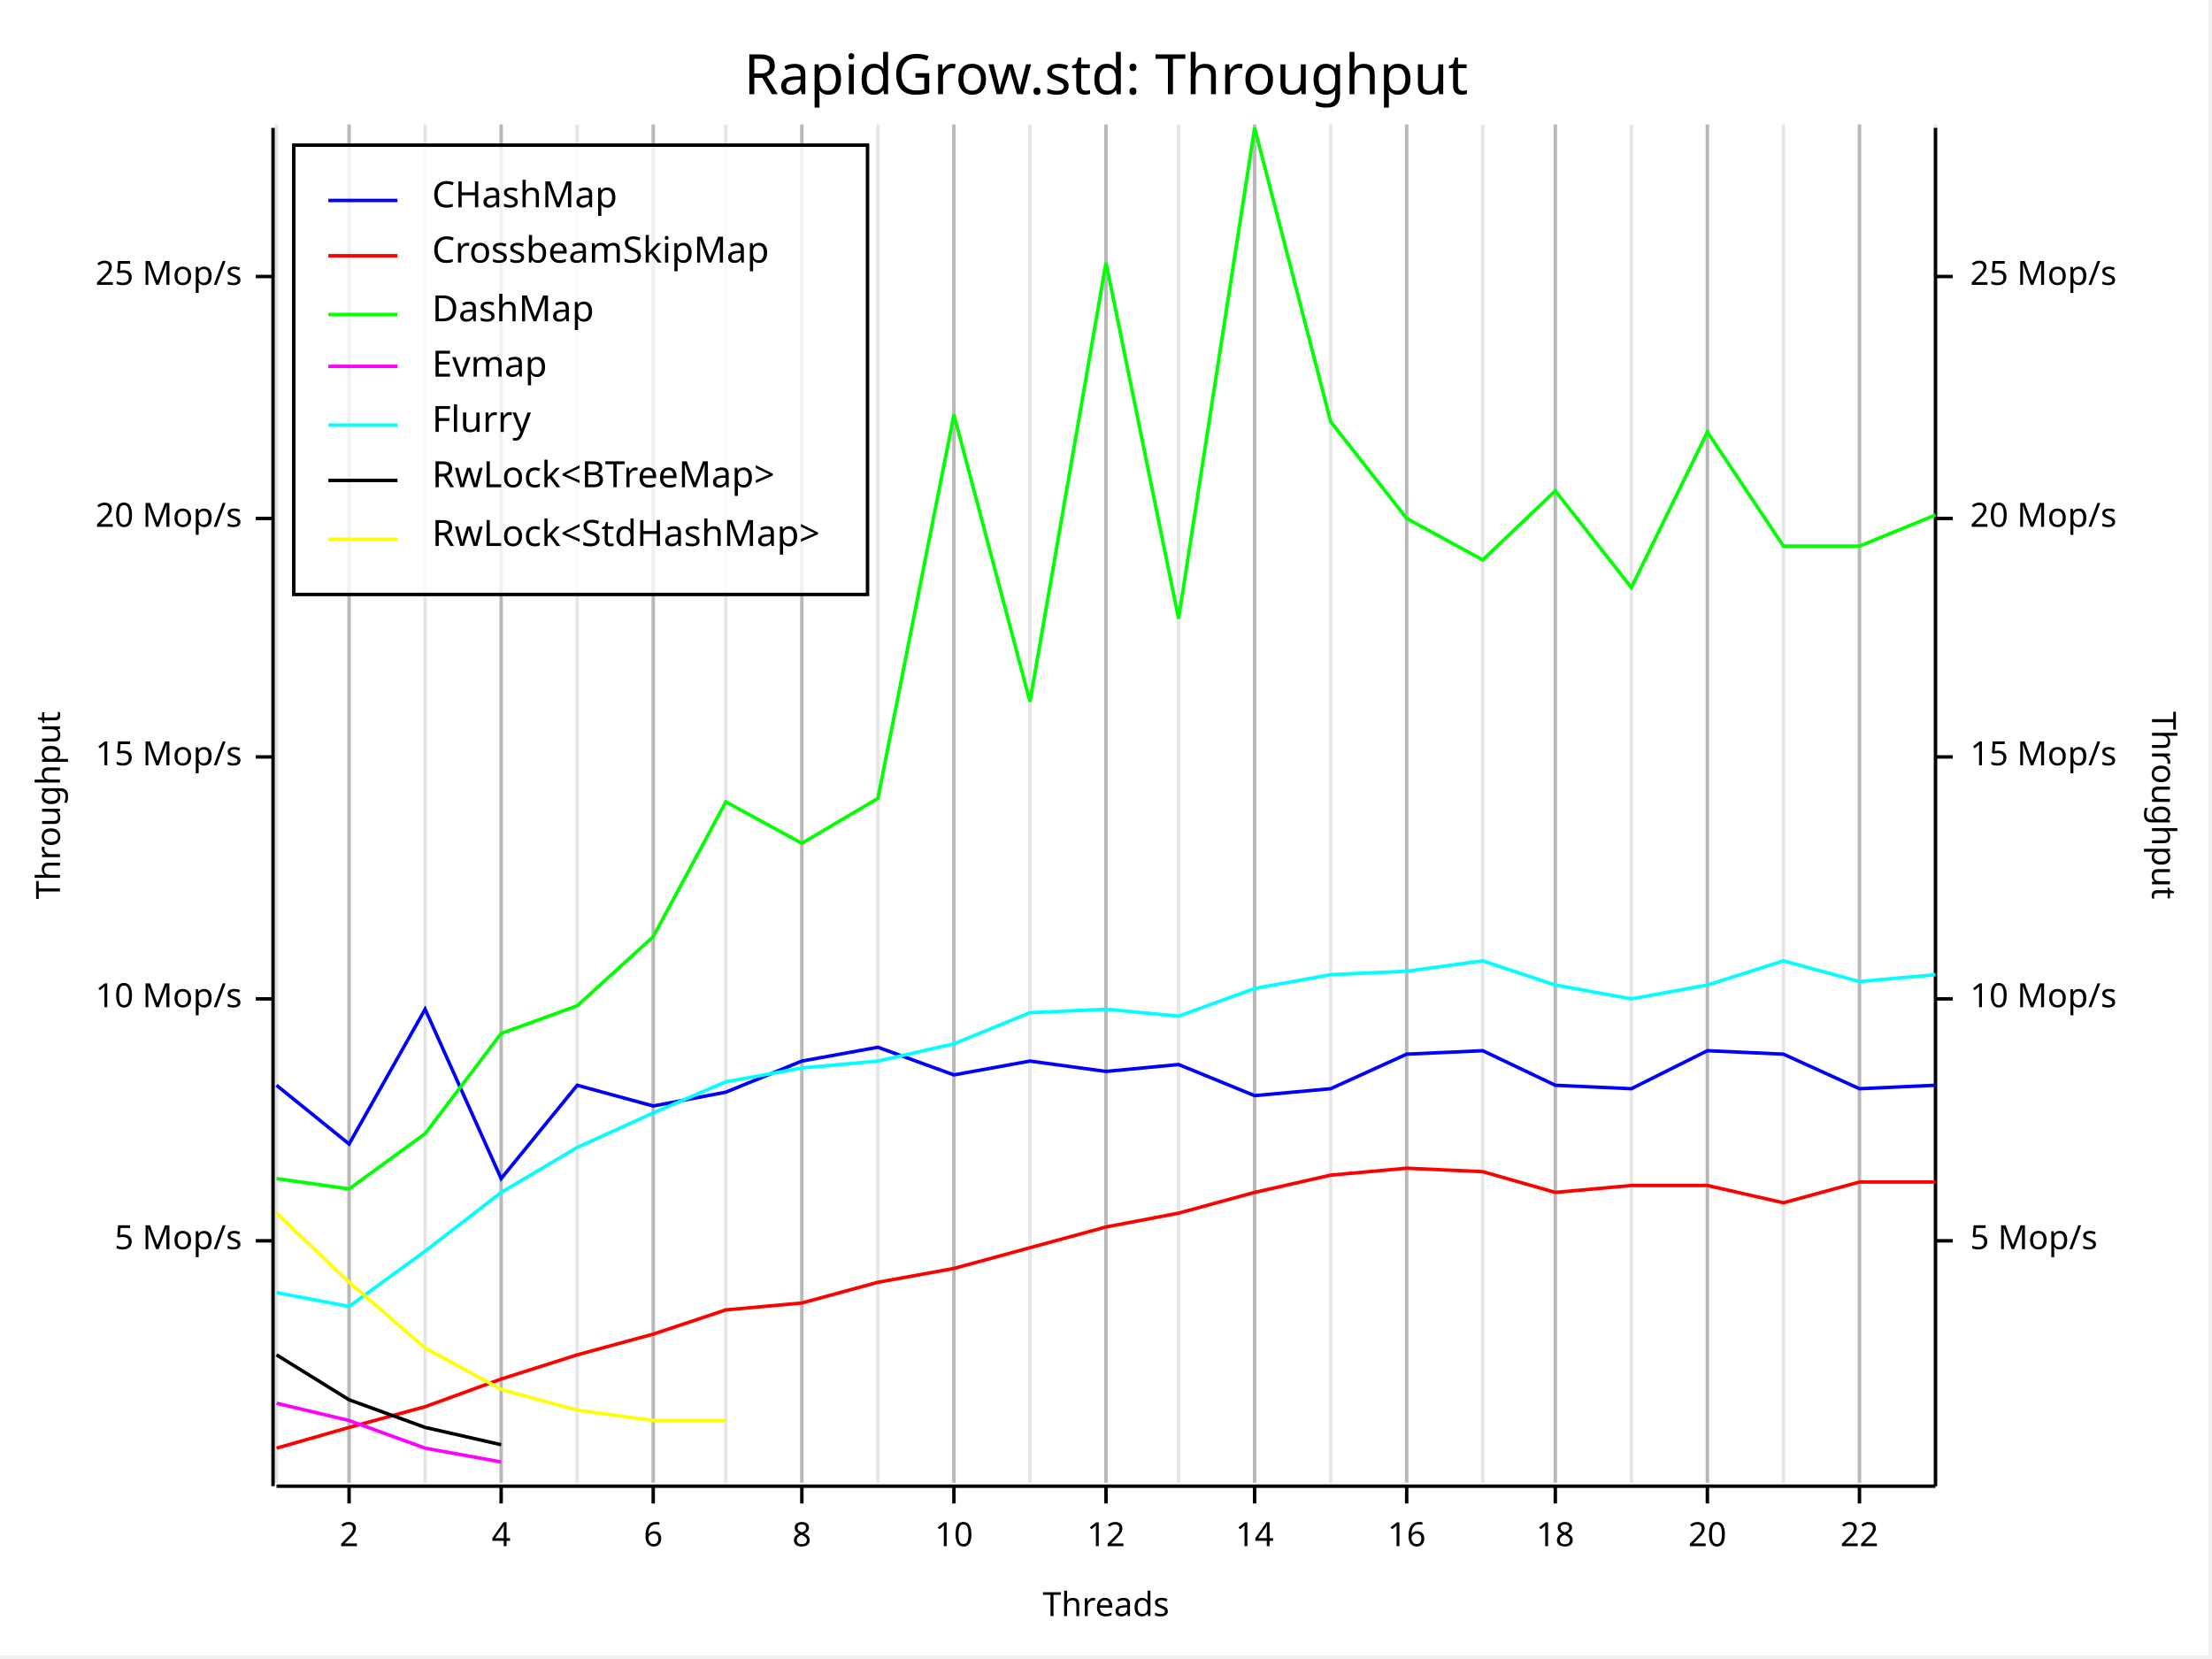
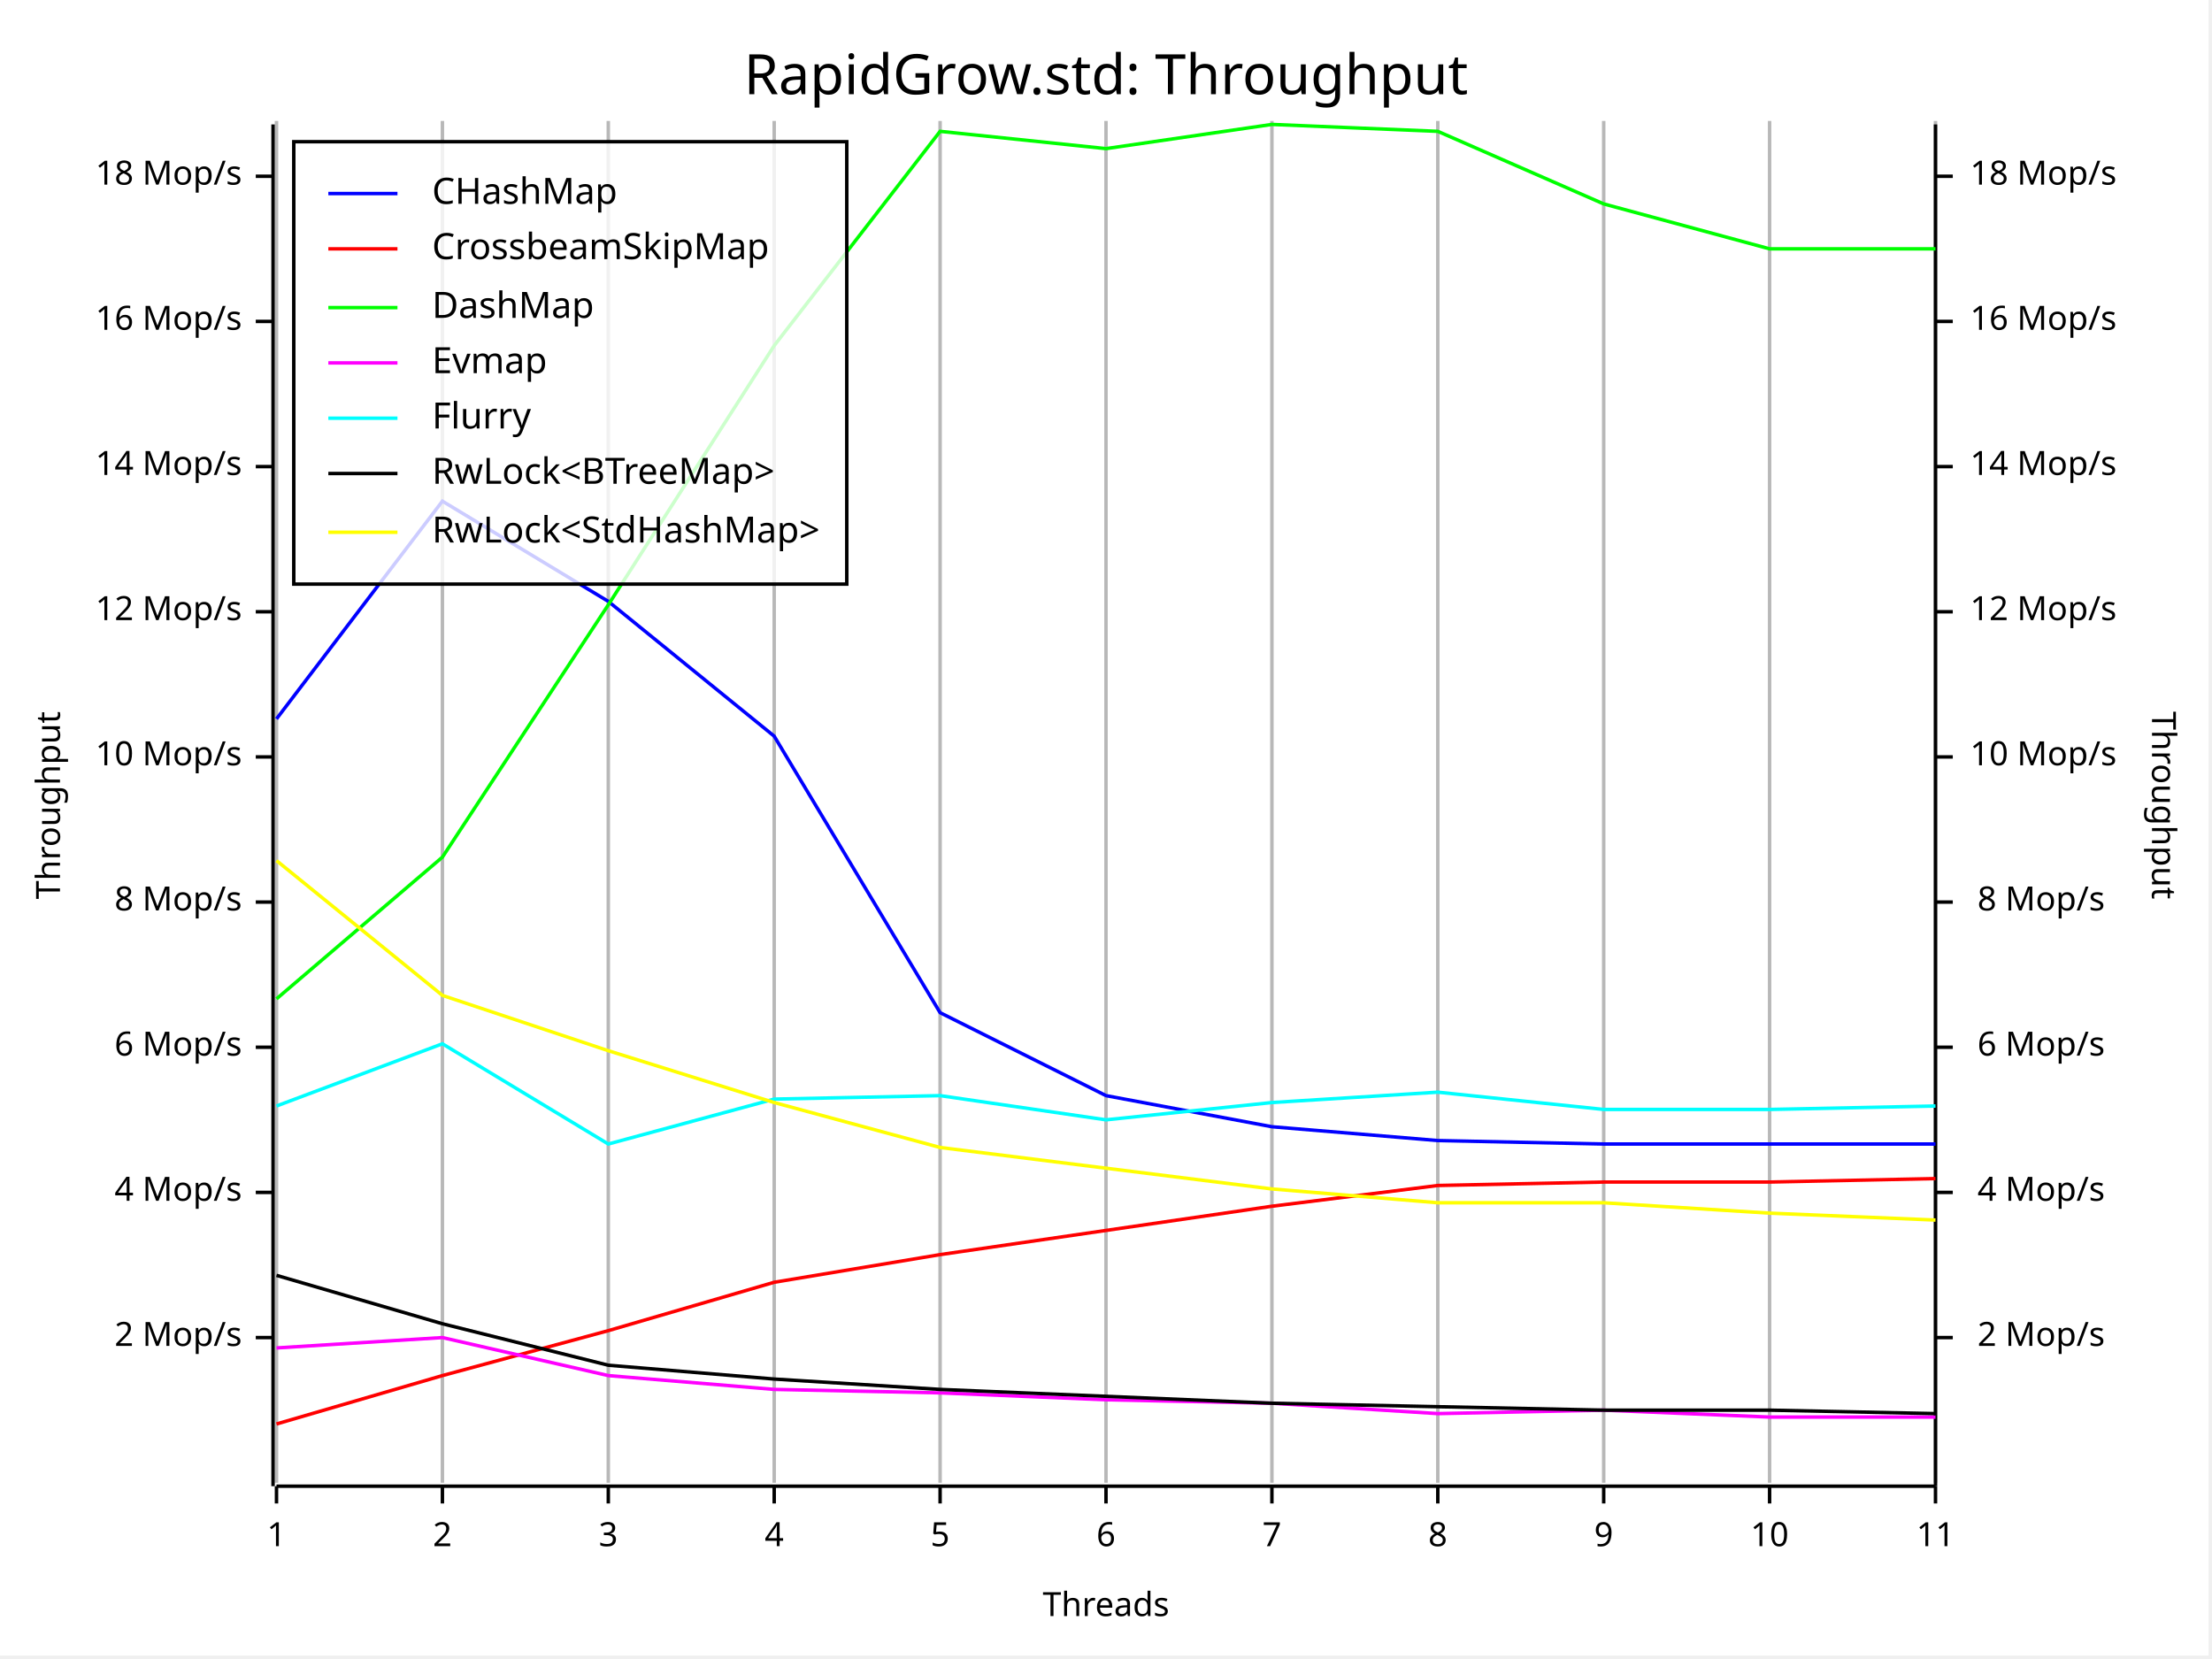
<svg xmlns="http://www.w3.org/2000/svg" width="640" height="480" viewBox="0 0 640 480">
  <rect x="0" y="0" width="639" height="479" opacity="1" fill="#FFFFFF" stroke="none" />
  <text x="320" y="15" dy="0.76em" text-anchor="middle" font-family="Fira Code" font-size="16.129" opacity="1" fill="#000000">
RapidGrow.std: Throughput
</text>
-   <line opacity="0.1" stroke="#000000" stroke-width="1" x1="80" y1="429" x2="80" y2="36" />
-   <line opacity="0.1" stroke="#000000" stroke-width="1" x1="101" y1="429" x2="101" y2="36" />
-   <line opacity="0.1" stroke="#000000" stroke-width="1" x1="123" y1="429" x2="123" y2="36" />
-   <line opacity="0.1" stroke="#000000" stroke-width="1" x1="145" y1="429" x2="145" y2="36" />
-   <line opacity="0.1" stroke="#000000" stroke-width="1" x1="167" y1="429" x2="167" y2="36" />
-   <line opacity="0.1" stroke="#000000" stroke-width="1" x1="189" y1="429" x2="189" y2="36" />
-   <line opacity="0.1" stroke="#000000" stroke-width="1" x1="210" y1="429" x2="210" y2="36" />
-   <line opacity="0.1" stroke="#000000" stroke-width="1" x1="232" y1="429" x2="232" y2="36" />
-   <line opacity="0.1" stroke="#000000" stroke-width="1" x1="254" y1="429" x2="254" y2="36" />
-   <line opacity="0.1" stroke="#000000" stroke-width="1" x1="276" y1="429" x2="276" y2="36" />
-   <line opacity="0.1" stroke="#000000" stroke-width="1" x1="298" y1="429" x2="298" y2="36" />
-   <line opacity="0.1" stroke="#000000" stroke-width="1" x1="320" y1="429" x2="320" y2="36" />
-   <line opacity="0.1" stroke="#000000" stroke-width="1" x1="341" y1="429" x2="341" y2="36" />
-   <line opacity="0.1" stroke="#000000" stroke-width="1" x1="363" y1="429" x2="363" y2="36" />
-   <line opacity="0.1" stroke="#000000" stroke-width="1" x1="385" y1="429" x2="385" y2="36" />
-   <line opacity="0.1" stroke="#000000" stroke-width="1" x1="407" y1="429" x2="407" y2="36" />
-   <line opacity="0.1" stroke="#000000" stroke-width="1" x1="429" y1="429" x2="429" y2="36" />
-   <line opacity="0.1" stroke="#000000" stroke-width="1" x1="450" y1="429" x2="450" y2="36" />
-   <line opacity="0.1" stroke="#000000" stroke-width="1" x1="472" y1="429" x2="472" y2="36" />
-   <line opacity="0.1" stroke="#000000" stroke-width="1" x1="494" y1="429" x2="494" y2="36" />
-   <line opacity="0.1" stroke="#000000" stroke-width="1" x1="516" y1="429" x2="516" y2="36" />
-   <line opacity="0.1" stroke="#000000" stroke-width="1" x1="538" y1="429" x2="538" y2="36" />
-   <line opacity="0.1" stroke="#000000" stroke-width="1" x1="560" y1="429" x2="560" y2="36" />
+   <line opacity="0.1" stroke="#000000" stroke-width="1" x1="80" y1="429" x2="80" y2="35" />
+   <line opacity="0.1" stroke="#000000" stroke-width="1" x1="128" y1="429" x2="128" y2="35" />
+   <line opacity="0.1" stroke="#000000" stroke-width="1" x1="176" y1="429" x2="176" y2="35" />
+   <line opacity="0.1" stroke="#000000" stroke-width="1" x1="224" y1="429" x2="224" y2="35" />
+   <line opacity="0.1" stroke="#000000" stroke-width="1" x1="272" y1="429" x2="272" y2="35" />
+   <line opacity="0.1" stroke="#000000" stroke-width="1" x1="320" y1="429" x2="320" y2="35" />
+   <line opacity="0.1" stroke="#000000" stroke-width="1" x1="368" y1="429" x2="368" y2="35" />
+   <line opacity="0.1" stroke="#000000" stroke-width="1" x1="416" y1="429" x2="416" y2="35" />
+   <line opacity="0.1" stroke="#000000" stroke-width="1" x1="464" y1="429" x2="464" y2="35" />
+   <line opacity="0.1" stroke="#000000" stroke-width="1" x1="512" y1="429" x2="512" y2="35" />
+   <line opacity="0.1" stroke="#000000" stroke-width="1" x1="560" y1="429" x2="560" y2="35" />
  <text x="10" y="233" dy="0.76em" text-anchor="middle" font-family="sans-serif" font-size="9.677" opacity="1" fill="#000000" transform="rotate(270, 10, 233)">
Throughput
</text>
  <text x="320" y="470" dy="-0.5ex" text-anchor="middle" font-family="sans-serif" font-size="9.677" opacity="1" fill="#000000">
Threads
</text>
  <text x="630" y="233" dy="0.76em" text-anchor="middle" font-family="sans-serif" font-size="9.677" opacity="1" fill="#000000" transform="rotate(90, 630, 233)">
Throughput
</text>
-   <line opacity="0.2" stroke="#000000" stroke-width="1" x1="101" y1="429" x2="101" y2="36" />
-   <line opacity="0.2" stroke="#000000" stroke-width="1" x1="145" y1="429" x2="145" y2="36" />
-   <line opacity="0.2" stroke="#000000" stroke-width="1" x1="189" y1="429" x2="189" y2="36" />
-   <line opacity="0.2" stroke="#000000" stroke-width="1" x1="232" y1="429" x2="232" y2="36" />
-   <line opacity="0.2" stroke="#000000" stroke-width="1" x1="276" y1="429" x2="276" y2="36" />
-   <line opacity="0.2" stroke="#000000" stroke-width="1" x1="320" y1="429" x2="320" y2="36" />
-   <line opacity="0.2" stroke="#000000" stroke-width="1" x1="363" y1="429" x2="363" y2="36" />
-   <line opacity="0.2" stroke="#000000" stroke-width="1" x1="407" y1="429" x2="407" y2="36" />
-   <line opacity="0.2" stroke="#000000" stroke-width="1" x1="450" y1="429" x2="450" y2="36" />
-   <line opacity="0.2" stroke="#000000" stroke-width="1" x1="494" y1="429" x2="494" y2="36" />
-   <line opacity="0.2" stroke="#000000" stroke-width="1" x1="538" y1="429" x2="538" y2="36" />
-   <polyline fill="none" opacity="1" stroke="#000000" stroke-width="1" points="79,37 79,430 " />
-   <text x="70" y="359" dy="0.5ex" text-anchor="end" font-family="sans-serif" font-size="9.677" opacity="1" fill="#000000">
- 5 Mop/s
+   <line opacity="0.2" stroke="#000000" stroke-width="1" x1="80" y1="429" x2="80" y2="35" />
+   <line opacity="0.2" stroke="#000000" stroke-width="1" x1="128" y1="429" x2="128" y2="35" />
+   <line opacity="0.2" stroke="#000000" stroke-width="1" x1="176" y1="429" x2="176" y2="35" />
+   <line opacity="0.2" stroke="#000000" stroke-width="1" x1="224" y1="429" x2="224" y2="35" />
+   <line opacity="0.2" stroke="#000000" stroke-width="1" x1="272" y1="429" x2="272" y2="35" />
+   <line opacity="0.2" stroke="#000000" stroke-width="1" x1="320" y1="429" x2="320" y2="35" />
+   <line opacity="0.2" stroke="#000000" stroke-width="1" x1="368" y1="429" x2="368" y2="35" />
+   <line opacity="0.2" stroke="#000000" stroke-width="1" x1="416" y1="429" x2="416" y2="35" />
+   <line opacity="0.2" stroke="#000000" stroke-width="1" x1="464" y1="429" x2="464" y2="35" />
+   <line opacity="0.2" stroke="#000000" stroke-width="1" x1="512" y1="429" x2="512" y2="35" />
+   <line opacity="0.2" stroke="#000000" stroke-width="1" x1="560" y1="429" x2="560" y2="35" />
+   <polyline fill="none" opacity="1" stroke="#000000" stroke-width="1" points="79,36 79,430 " />
+   <text x="70" y="387" dy="0.5ex" text-anchor="end" font-family="sans-serif" font-size="9.677" opacity="1" fill="#000000">
+ 2 Mop/s
</text>
-   <polyline fill="none" opacity="1" stroke="#000000" stroke-width="1" points="74,359 79,359 " />
-   <text x="70" y="289" dy="0.5ex" text-anchor="end" font-family="sans-serif" font-size="9.677" opacity="1" fill="#000000">
+   <polyline fill="none" opacity="1" stroke="#000000" stroke-width="1" points="74,387 79,387 " />
+   <text x="70" y="345" dy="0.5ex" text-anchor="end" font-family="sans-serif" font-size="9.677" opacity="1" fill="#000000">
+ 4 Mop/s
+ </text>
+   <polyline fill="none" opacity="1" stroke="#000000" stroke-width="1" points="74,345 79,345 " />
+   <text x="70" y="303" dy="0.5ex" text-anchor="end" font-family="sans-serif" font-size="9.677" opacity="1" fill="#000000">
+ 6 Mop/s
+ </text>
+   <polyline fill="none" opacity="1" stroke="#000000" stroke-width="1" points="74,303 79,303 " />
+   <text x="70" y="261" dy="0.5ex" text-anchor="end" font-family="sans-serif" font-size="9.677" opacity="1" fill="#000000">
+ 8 Mop/s
+ </text>
+   <polyline fill="none" opacity="1" stroke="#000000" stroke-width="1" points="74,261 79,261 " />
+   <text x="70" y="219" dy="0.5ex" text-anchor="end" font-family="sans-serif" font-size="9.677" opacity="1" fill="#000000">
10 Mop/s
</text>
-   <polyline fill="none" opacity="1" stroke="#000000" stroke-width="1" points="74,289 79,289 " />
-   <text x="70" y="219" dy="0.5ex" text-anchor="end" font-family="sans-serif" font-size="9.677" opacity="1" fill="#000000">
- 15 Mop/s
+   <polyline fill="none" opacity="1" stroke="#000000" stroke-width="1" points="74,219 79,219 " />
+   <text x="70" y="177" dy="0.5ex" text-anchor="end" font-family="sans-serif" font-size="9.677" opacity="1" fill="#000000">
+ 12 Mop/s
</text>
-   <polyline fill="none" opacity="1" stroke="#000000" stroke-width="1" points="74,219 79,219 " />
-   <text x="70" y="150" dy="0.5ex" text-anchor="end" font-family="sans-serif" font-size="9.677" opacity="1" fill="#000000">
- 20 Mop/s
+   <polyline fill="none" opacity="1" stroke="#000000" stroke-width="1" points="74,177 79,177 " />
+   <text x="70" y="135" dy="0.5ex" text-anchor="end" font-family="sans-serif" font-size="9.677" opacity="1" fill="#000000">
+ 14 Mop/s
</text>
-   <polyline fill="none" opacity="1" stroke="#000000" stroke-width="1" points="74,150 79,150 " />
-   <text x="70" y="80" dy="0.5ex" text-anchor="end" font-family="sans-serif" font-size="9.677" opacity="1" fill="#000000">
- 25 Mop/s
+   <polyline fill="none" opacity="1" stroke="#000000" stroke-width="1" points="74,135 79,135 " />
+   <text x="70" y="93" dy="0.5ex" text-anchor="end" font-family="sans-serif" font-size="9.677" opacity="1" fill="#000000">
+ 16 Mop/s
</text>
-   <polyline fill="none" opacity="1" stroke="#000000" stroke-width="1" points="74,80 79,80 " />
+   <polyline fill="none" opacity="1" stroke="#000000" stroke-width="1" points="74,93 79,93 " />
+   <text x="70" y="51" dy="0.5ex" text-anchor="end" font-family="sans-serif" font-size="9.677" opacity="1" fill="#000000">
+ 18 Mop/s
+ </text>
+   <polyline fill="none" opacity="1" stroke="#000000" stroke-width="1" points="74,51 79,51 " />
  <polyline fill="none" opacity="1" stroke="#000000" stroke-width="1" points="80,430 560,430 " />
-   <text x="101" y="440" dy="0.76em" text-anchor="middle" font-family="sans-serif" font-size="9.677" opacity="1" fill="#000000">
+   <text x="80" y="440" dy="0.76em" text-anchor="middle" font-family="sans-serif" font-size="9.677" opacity="1" fill="#000000">
+ 1
+ </text>
+   <polyline fill="none" opacity="1" stroke="#000000" stroke-width="1" points="80,430 80,435 " />
+   <text x="128" y="440" dy="0.76em" text-anchor="middle" font-family="sans-serif" font-size="9.677" opacity="1" fill="#000000">
2
</text>
-   <polyline fill="none" opacity="1" stroke="#000000" stroke-width="1" points="101,430 101,435 " />
-   <text x="145" y="440" dy="0.76em" text-anchor="middle" font-family="sans-serif" font-size="9.677" opacity="1" fill="#000000">
+   <polyline fill="none" opacity="1" stroke="#000000" stroke-width="1" points="128,430 128,435 " />
+   <text x="176" y="440" dy="0.76em" text-anchor="middle" font-family="sans-serif" font-size="9.677" opacity="1" fill="#000000">
+ 3
+ </text>
+   <polyline fill="none" opacity="1" stroke="#000000" stroke-width="1" points="176,430 176,435 " />
+   <text x="224" y="440" dy="0.76em" text-anchor="middle" font-family="sans-serif" font-size="9.677" opacity="1" fill="#000000">
4
</text>
-   <polyline fill="none" opacity="1" stroke="#000000" stroke-width="1" points="145,430 145,435 " />
-   <text x="189" y="440" dy="0.76em" text-anchor="middle" font-family="sans-serif" font-size="9.677" opacity="1" fill="#000000">
+   <polyline fill="none" opacity="1" stroke="#000000" stroke-width="1" points="224,430 224,435 " />
+   <text x="272" y="440" dy="0.76em" text-anchor="middle" font-family="sans-serif" font-size="9.677" opacity="1" fill="#000000">
+ 5
+ </text>
+   <polyline fill="none" opacity="1" stroke="#000000" stroke-width="1" points="272,430 272,435 " />
+   <text x="320" y="440" dy="0.76em" text-anchor="middle" font-family="sans-serif" font-size="9.677" opacity="1" fill="#000000">
6
</text>
-   <polyline fill="none" opacity="1" stroke="#000000" stroke-width="1" points="189,430 189,435 " />
-   <text x="232" y="440" dy="0.76em" text-anchor="middle" font-family="sans-serif" font-size="9.677" opacity="1" fill="#000000">
+   <polyline fill="none" opacity="1" stroke="#000000" stroke-width="1" points="320,430 320,435 " />
+   <text x="368" y="440" dy="0.76em" text-anchor="middle" font-family="sans-serif" font-size="9.677" opacity="1" fill="#000000">
+ 7
+ </text>
+   <polyline fill="none" opacity="1" stroke="#000000" stroke-width="1" points="368,430 368,435 " />
+   <text x="416" y="440" dy="0.76em" text-anchor="middle" font-family="sans-serif" font-size="9.677" opacity="1" fill="#000000">
8
</text>
-   <polyline fill="none" opacity="1" stroke="#000000" stroke-width="1" points="232,430 232,435 " />
-   <text x="276" y="440" dy="0.76em" text-anchor="middle" font-family="sans-serif" font-size="9.677" opacity="1" fill="#000000">
+   <polyline fill="none" opacity="1" stroke="#000000" stroke-width="1" points="416,430 416,435 " />
+   <text x="464" y="440" dy="0.76em" text-anchor="middle" font-family="sans-serif" font-size="9.677" opacity="1" fill="#000000">
+ 9
+ </text>
+   <polyline fill="none" opacity="1" stroke="#000000" stroke-width="1" points="464,430 464,435 " />
+   <text x="512" y="440" dy="0.76em" text-anchor="middle" font-family="sans-serif" font-size="9.677" opacity="1" fill="#000000">
10
</text>
-   <polyline fill="none" opacity="1" stroke="#000000" stroke-width="1" points="276,430 276,435 " />
-   <text x="320" y="440" dy="0.76em" text-anchor="middle" font-family="sans-serif" font-size="9.677" opacity="1" fill="#000000">
- 12
+   <polyline fill="none" opacity="1" stroke="#000000" stroke-width="1" points="512,430 512,435 " />
+   <text x="560" y="440" dy="0.76em" text-anchor="middle" font-family="sans-serif" font-size="9.677" opacity="1" fill="#000000">
+ 11
</text>
-   <polyline fill="none" opacity="1" stroke="#000000" stroke-width="1" points="320,430 320,435 " />
-   <text x="363" y="440" dy="0.76em" text-anchor="middle" font-family="sans-serif" font-size="9.677" opacity="1" fill="#000000">
- 14
+   <polyline fill="none" opacity="1" stroke="#000000" stroke-width="1" points="560,430 560,435 " />
+   <polyline fill="none" opacity="1" stroke="#000000" stroke-width="1" points="560,36 560,430 " />
+   <text x="609" y="387" dy="0.5ex" text-anchor="end" font-family="sans-serif" font-size="9.677" opacity="1" fill="#000000">
+ 2 Mop/s
</text>
-   <polyline fill="none" opacity="1" stroke="#000000" stroke-width="1" points="363,430 363,435 " />
-   <text x="407" y="440" dy="0.76em" text-anchor="middle" font-family="sans-serif" font-size="9.677" opacity="1" fill="#000000">
- 16
+   <polyline fill="none" opacity="1" stroke="#000000" stroke-width="1" points="560,387 565,387 " />
+   <text x="609" y="345" dy="0.5ex" text-anchor="end" font-family="sans-serif" font-size="9.677" opacity="1" fill="#000000">
+ 4 Mop/s
</text>
-   <polyline fill="none" opacity="1" stroke="#000000" stroke-width="1" points="407,430 407,435 " />
-   <text x="450" y="440" dy="0.76em" text-anchor="middle" font-family="sans-serif" font-size="9.677" opacity="1" fill="#000000">
- 18
+   <polyline fill="none" opacity="1" stroke="#000000" stroke-width="1" points="560,345 565,345 " />
+   <text x="609" y="303" dy="0.5ex" text-anchor="end" font-family="sans-serif" font-size="9.677" opacity="1" fill="#000000">
+ 6 Mop/s
</text>
-   <polyline fill="none" opacity="1" stroke="#000000" stroke-width="1" points="450,430 450,435 " />
-   <text x="494" y="440" dy="0.76em" text-anchor="middle" font-family="sans-serif" font-size="9.677" opacity="1" fill="#000000">
- 20
+   <polyline fill="none" opacity="1" stroke="#000000" stroke-width="1" points="560,303 565,303 " />
+   <text x="609" y="261" dy="0.5ex" text-anchor="end" font-family="sans-serif" font-size="9.677" opacity="1" fill="#000000">
+ 8 Mop/s
</text>
-   <polyline fill="none" opacity="1" stroke="#000000" stroke-width="1" points="494,430 494,435 " />
-   <text x="538" y="440" dy="0.76em" text-anchor="middle" font-family="sans-serif" font-size="9.677" opacity="1" fill="#000000">
- 22
- </text>
-   <polyline fill="none" opacity="1" stroke="#000000" stroke-width="1" points="538,430 538,435 " />
-   <polyline fill="none" opacity="1" stroke="#000000" stroke-width="1" points="560,37 560,430 " />
-   <text x="570" y="359" dy="0.5ex" text-anchor="start" font-family="sans-serif" font-size="9.677" opacity="1" fill="#000000">
- 5 Mop/s
- </text>
-   <polyline fill="none" opacity="1" stroke="#000000" stroke-width="1" points="560,359 565,359 " />
-   <text x="570" y="289" dy="0.5ex" text-anchor="start" font-family="sans-serif" font-size="9.677" opacity="1" fill="#000000">
+   <polyline fill="none" opacity="1" stroke="#000000" stroke-width="1" points="560,261 565,261 " />
+   <text x="570" y="219" dy="0.5ex" text-anchor="start" font-family="sans-serif" font-size="9.677" opacity="1" fill="#000000">
10 Mop/s
</text>
-   <polyline fill="none" opacity="1" stroke="#000000" stroke-width="1" points="560,289 565,289 " />
-   <text x="570" y="219" dy="0.5ex" text-anchor="start" font-family="sans-serif" font-size="9.677" opacity="1" fill="#000000">
- 15 Mop/s
+   <polyline fill="none" opacity="1" stroke="#000000" stroke-width="1" points="560,219 565,219 " />
+   <text x="570" y="177" dy="0.5ex" text-anchor="start" font-family="sans-serif" font-size="9.677" opacity="1" fill="#000000">
+ 12 Mop/s
</text>
-   <polyline fill="none" opacity="1" stroke="#000000" stroke-width="1" points="560,219 565,219 " />
-   <text x="570" y="150" dy="0.5ex" text-anchor="start" font-family="sans-serif" font-size="9.677" opacity="1" fill="#000000">
- 20 Mop/s
+   <polyline fill="none" opacity="1" stroke="#000000" stroke-width="1" points="560,177 565,177 " />
+   <text x="570" y="135" dy="0.5ex" text-anchor="start" font-family="sans-serif" font-size="9.677" opacity="1" fill="#000000">
+ 14 Mop/s
</text>
-   <polyline fill="none" opacity="1" stroke="#000000" stroke-width="1" points="560,150 565,150 " />
-   <text x="570" y="80" dy="0.5ex" text-anchor="start" font-family="sans-serif" font-size="9.677" opacity="1" fill="#000000">
- 25 Mop/s
+   <polyline fill="none" opacity="1" stroke="#000000" stroke-width="1" points="560,135 565,135 " />
+   <text x="570" y="93" dy="0.5ex" text-anchor="start" font-family="sans-serif" font-size="9.677" opacity="1" fill="#000000">
+ 16 Mop/s
</text>
-   <polyline fill="none" opacity="1" stroke="#000000" stroke-width="1" points="560,80 565,80 " />
-   <polyline fill="none" opacity="1" stroke="#0000FF" stroke-width="1" points="80,314 101,331 123,292 145,341 167,314 189,320 210,316 232,307 254,303 276,311 298,307 320,310 341,308 363,317 385,315 407,305 429,304 450,314 472,315 494,304 516,305 538,315 560,314 " />
-   <polyline fill="none" opacity="1" stroke="#FF0000" stroke-width="1" points="80,419 101,413 123,407 145,399 167,392 189,386 210,379 232,377 254,371 276,367 298,361 320,355 341,351 363,345 385,340 407,338 429,339 450,345 472,343 494,343 516,348 538,342 560,342 " />
-   <polyline fill="none" opacity="1" stroke="#00FF00" stroke-width="1" points="80,341 101,344 123,328 145,299 167,291 189,271 210,232 232,244 254,231 276,120 298,203 320,76 341,179 363,37 385,122 407,150 429,162 450,142 472,170 494,125 516,158 538,158 560,149 " />
-   <polyline fill="none" opacity="1" stroke="#FF00FF" stroke-width="1" points="80,406 101,411 123,419 145,423 " />
-   <polyline fill="none" opacity="1" stroke="#00FFFF" stroke-width="1" points="80,374 101,378 123,362 145,345 167,332 189,322 210,313 232,309 254,307 276,302 298,293 320,292 341,294 363,286 385,282 407,281 429,278 450,285 472,289 494,285 516,278 538,284 560,282 " />
-   <polyline fill="none" opacity="1" stroke="#000000" stroke-width="1" points="80,392 101,405 123,413 145,418 " />
-   <polyline fill="none" opacity="1" stroke="#FFFF00" stroke-width="1" points="80,351 101,371 123,390 145,402 167,408 189,411 210,411 " />
-   <rect x="85" y="42" width="166" height="130" opacity="0.8" fill="#FFFFFF" stroke="none" />
-   <rect x="85" y="42" width="166" height="130" opacity="1" fill="none" stroke="#000000" />
-   <text x="125" y="52" dy="0.76em" text-anchor="start" font-family="Fira Code" font-size="10.484" opacity="1" fill="#000000">
+   <polyline fill="none" opacity="1" stroke="#000000" stroke-width="1" points="560,93 565,93 " />
+   <text x="570" y="51" dy="0.5ex" text-anchor="start" font-family="sans-serif" font-size="9.677" opacity="1" fill="#000000">
+ 18 Mop/s
+ </text>
+   <polyline fill="none" opacity="1" stroke="#000000" stroke-width="1" points="560,51 565,51 " />
+   <polyline fill="none" opacity="1" stroke="#0000FF" stroke-width="1" points="80,208 128,145 176,174 224,213 272,293 320,317 368,326 416,330 464,331 512,331 560,331 " />
+   <polyline fill="none" opacity="1" stroke="#FF0000" stroke-width="1" points="80,412 128,398 176,385 224,371 272,363 320,356 368,349 416,343 464,342 512,342 560,341 " />
+   <polyline fill="none" opacity="1" stroke="#00FF00" stroke-width="1" points="80,289 128,248 176,175 224,100 272,38 320,43 368,36 416,38 464,59 512,72 560,72 " />
+   <polyline fill="none" opacity="1" stroke="#FF00FF" stroke-width="1" points="80,390 128,387 176,398 224,402 272,403 320,405 368,406 416,409 464,408 512,410 560,410 " />
+   <polyline fill="none" opacity="1" stroke="#00FFFF" stroke-width="1" points="80,320 128,302 176,331 224,318 272,317 320,324 368,319 416,316 464,321 512,321 560,320 " />
+   <polyline fill="none" opacity="1" stroke="#000000" stroke-width="1" points="80,369 128,383 176,395 224,399 272,402 320,404 368,406 416,407 464,408 512,408 560,409 " />
+   <polyline fill="none" opacity="1" stroke="#FFFF00" stroke-width="1" points="80,249 128,288 176,304 224,319 272,332 320,338 368,344 416,348 464,348 512,351 560,353 " />
+   <rect x="85" y="41" width="160" height="128" opacity="0.8" fill="#FFFFFF" stroke="none" />
+   <rect x="85" y="41" width="160" height="128" opacity="1" fill="none" stroke="#000000" />
+   <text x="125" y="51" dy="0.76em" text-anchor="start" font-family="Fira Code" font-size="10.484" opacity="1" fill="#000000">
CHashMap
</text>
-   <text x="125" y="68" dy="0.76em" text-anchor="start" font-family="Fira Code" font-size="10.484" opacity="1" fill="#000000">
+   <text x="125" y="67" dy="0.76em" text-anchor="start" font-family="Fira Code" font-size="10.484" opacity="1" fill="#000000">
CrossbeamSkipMap
</text>
-   <text x="125" y="85" dy="0.76em" text-anchor="start" font-family="Fira Code" font-size="10.484" opacity="1" fill="#000000">
+   <text x="125" y="84" dy="0.76em" text-anchor="start" font-family="Fira Code" font-size="10.484" opacity="1" fill="#000000">
DashMap
</text>
-   <text x="125" y="101" dy="0.76em" text-anchor="start" font-family="Fira Code" font-size="10.484" opacity="1" fill="#000000">
+   <text x="125" y="100" dy="0.76em" text-anchor="start" font-family="Fira Code" font-size="10.484" opacity="1" fill="#000000">
Evmap
</text>
-   <text x="125" y="117" dy="0.76em" text-anchor="start" font-family="Fira Code" font-size="10.484" opacity="1" fill="#000000">
+   <text x="125" y="116" dy="0.76em" text-anchor="start" font-family="Fira Code" font-size="10.484" opacity="1" fill="#000000">
Flurry
</text>
-   <text x="125" y="133" dy="0.76em" text-anchor="start" font-family="Fira Code" font-size="10.484" opacity="1" fill="#000000">
+   <text x="125" y="132" dy="0.76em" text-anchor="start" font-family="Fira Code" font-size="10.484" opacity="1" fill="#000000">
RwLock&lt;BTreeMap&gt;
</text>
-   <text x="125" y="150" dy="0.76em" text-anchor="start" font-family="Fira Code" font-size="10.484" opacity="1" fill="#000000">
+   <text x="125" y="149" dy="0.76em" text-anchor="start" font-family="Fira Code" font-size="10.484" opacity="1" fill="#000000">
RwLock&lt;StdHashMap&gt;
</text>
-   <polyline fill="none" opacity="1" stroke="#0000FF" stroke-width="1" points="95,58 115,58 " />
-   <polyline fill="none" opacity="1" stroke="#FF0000" stroke-width="1" points="95,74 115,74 " />
-   <polyline fill="none" opacity="1" stroke="#00FF00" stroke-width="1" points="95,91 115,91 " />
-   <polyline fill="none" opacity="1" stroke="#FF00FF" stroke-width="1" points="95,106 115,106 " />
-   <polyline fill="none" opacity="1" stroke="#00FFFF" stroke-width="1" points="95,123 115,123 " />
-   <polyline fill="none" opacity="1" stroke="#000000" stroke-width="1" points="95,139 115,139 " />
-   <polyline fill="none" opacity="1" stroke="#FFFF00" stroke-width="1" points="95,156 115,156 " />
+   <polyline fill="none" opacity="1" stroke="#0000FF" stroke-width="1" points="95,56 115,56 " />
+   <polyline fill="none" opacity="1" stroke="#FF0000" stroke-width="1" points="95,72 115,72 " />
+   <polyline fill="none" opacity="1" stroke="#00FF00" stroke-width="1" points="95,89 115,89 " />
+   <polyline fill="none" opacity="1" stroke="#FF00FF" stroke-width="1" points="95,105 115,105 " />
+   <polyline fill="none" opacity="1" stroke="#00FFFF" stroke-width="1" points="95,121 115,121 " />
+   <polyline fill="none" opacity="1" stroke="#000000" stroke-width="1" points="95,137 115,137 " />
+   <polyline fill="none" opacity="1" stroke="#FFFF00" stroke-width="1" points="95,154 115,154 " />
</svg>
